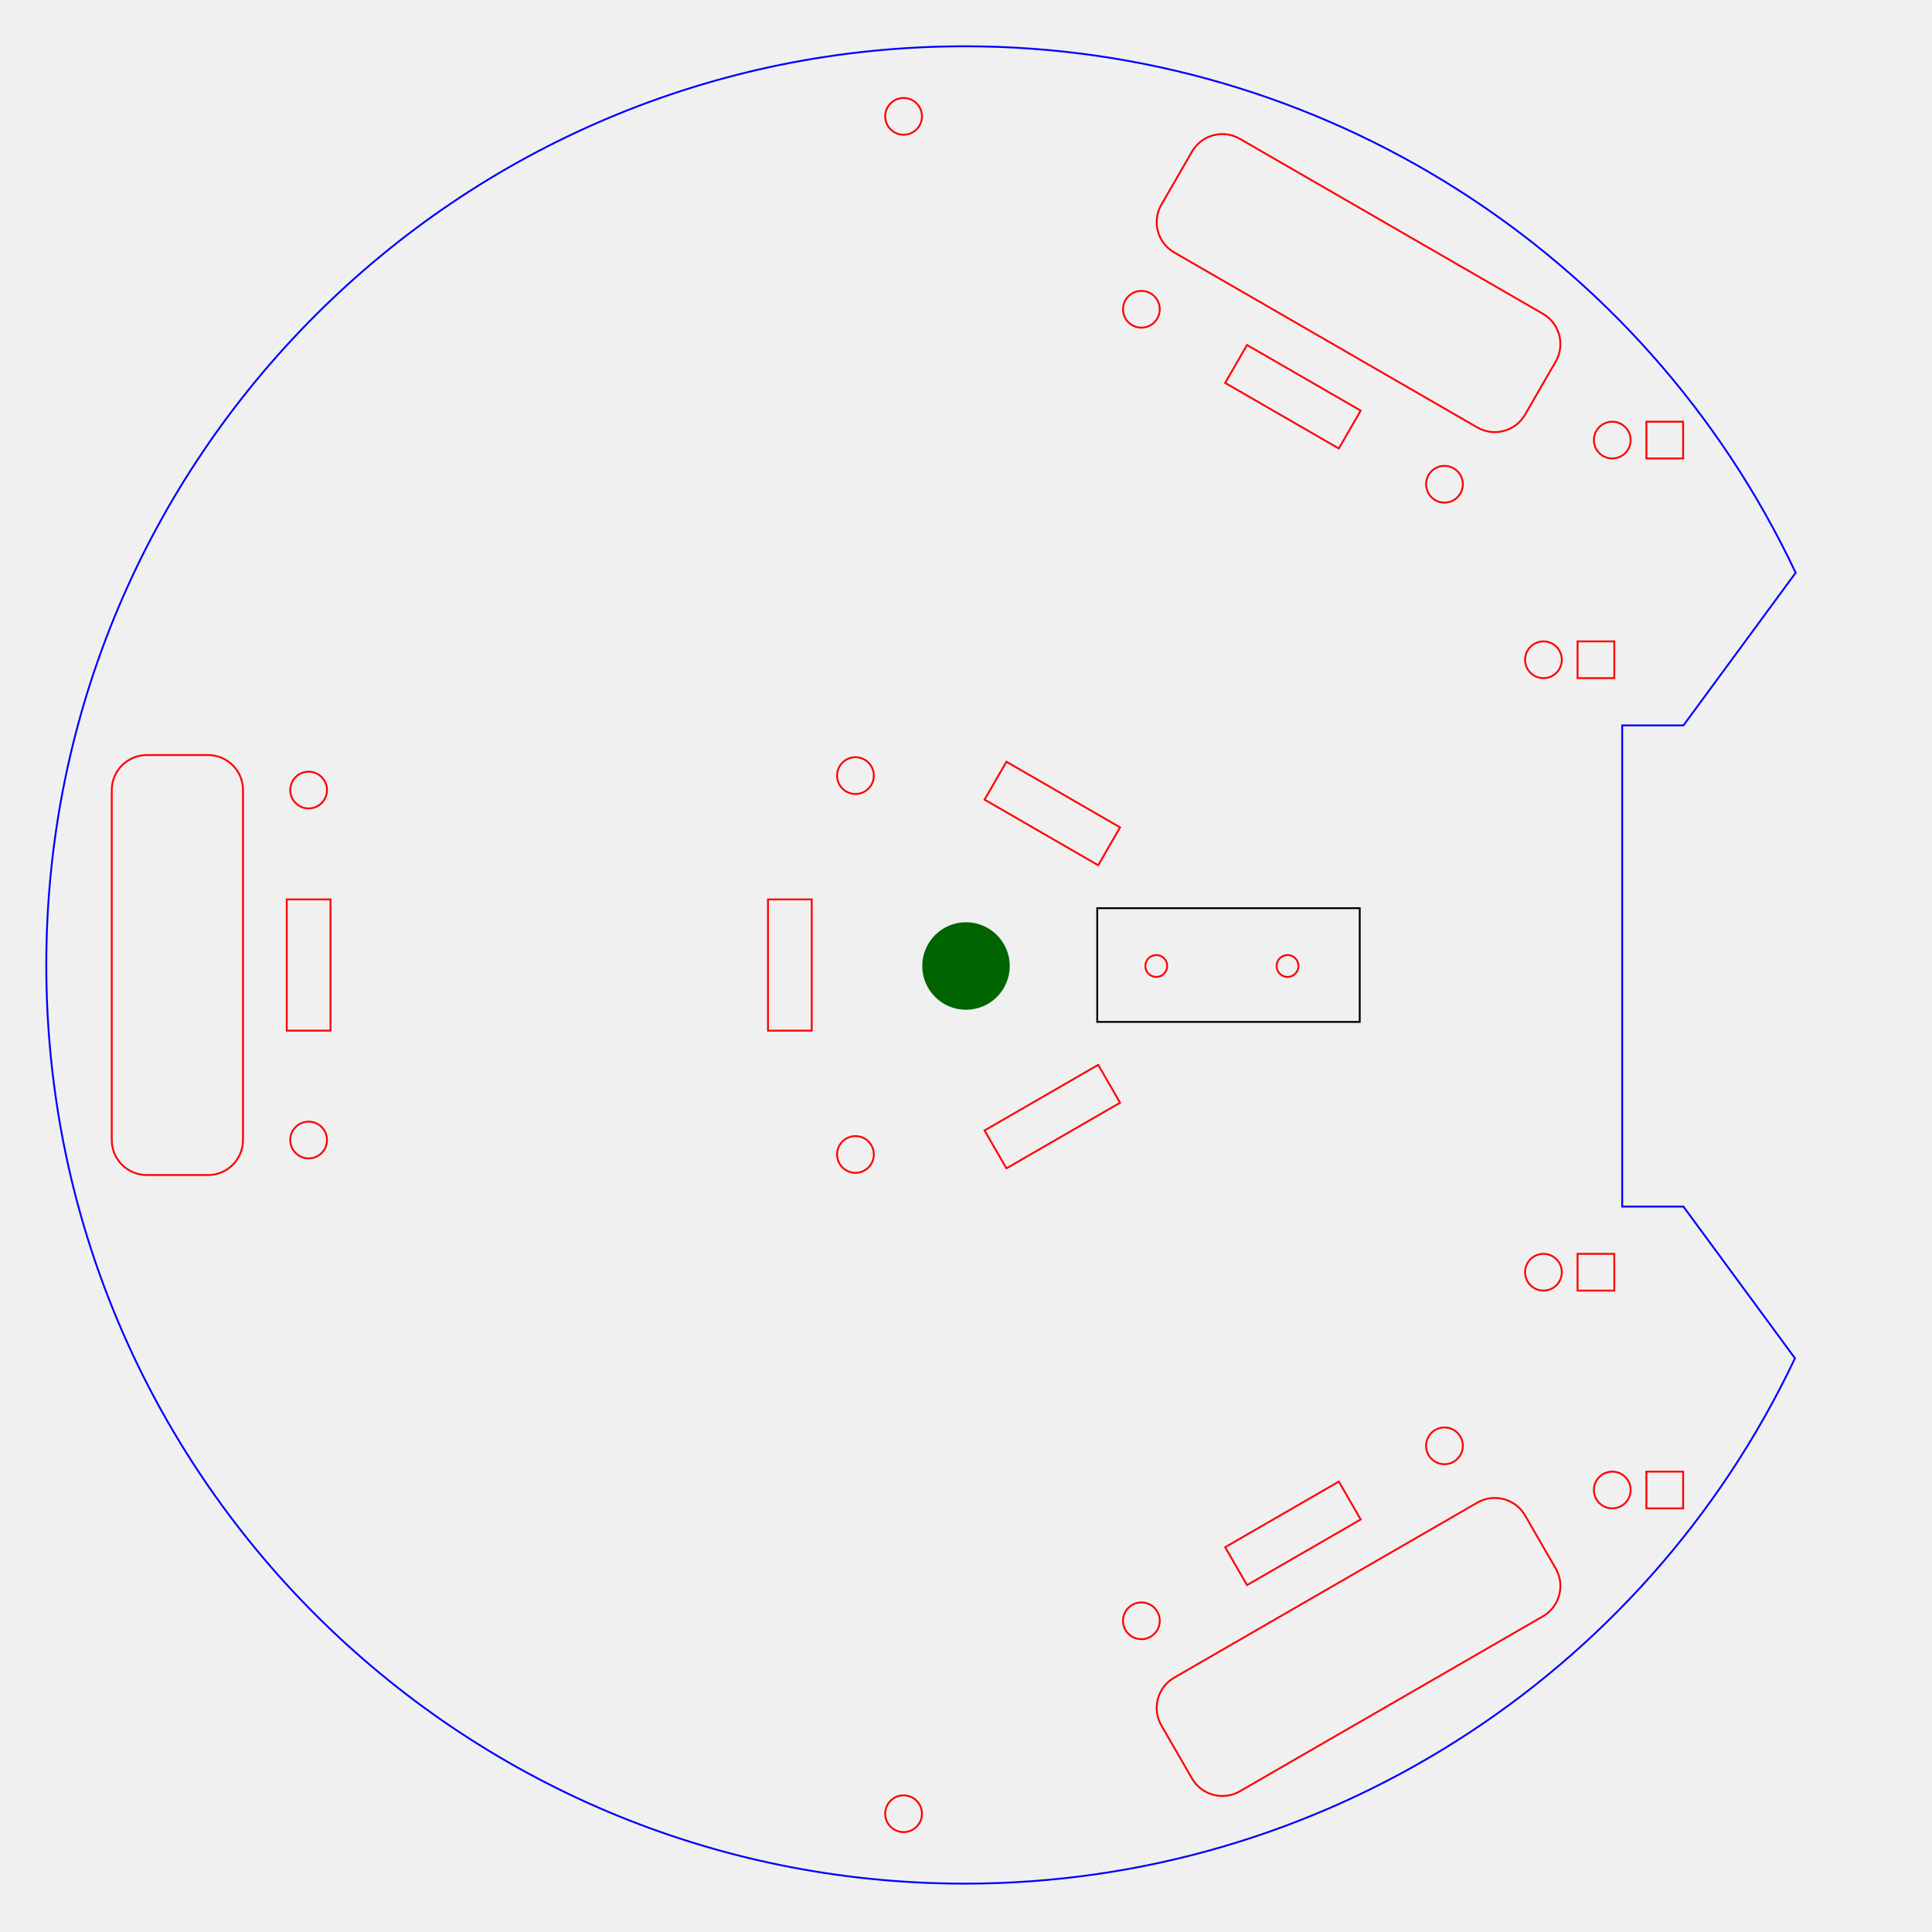
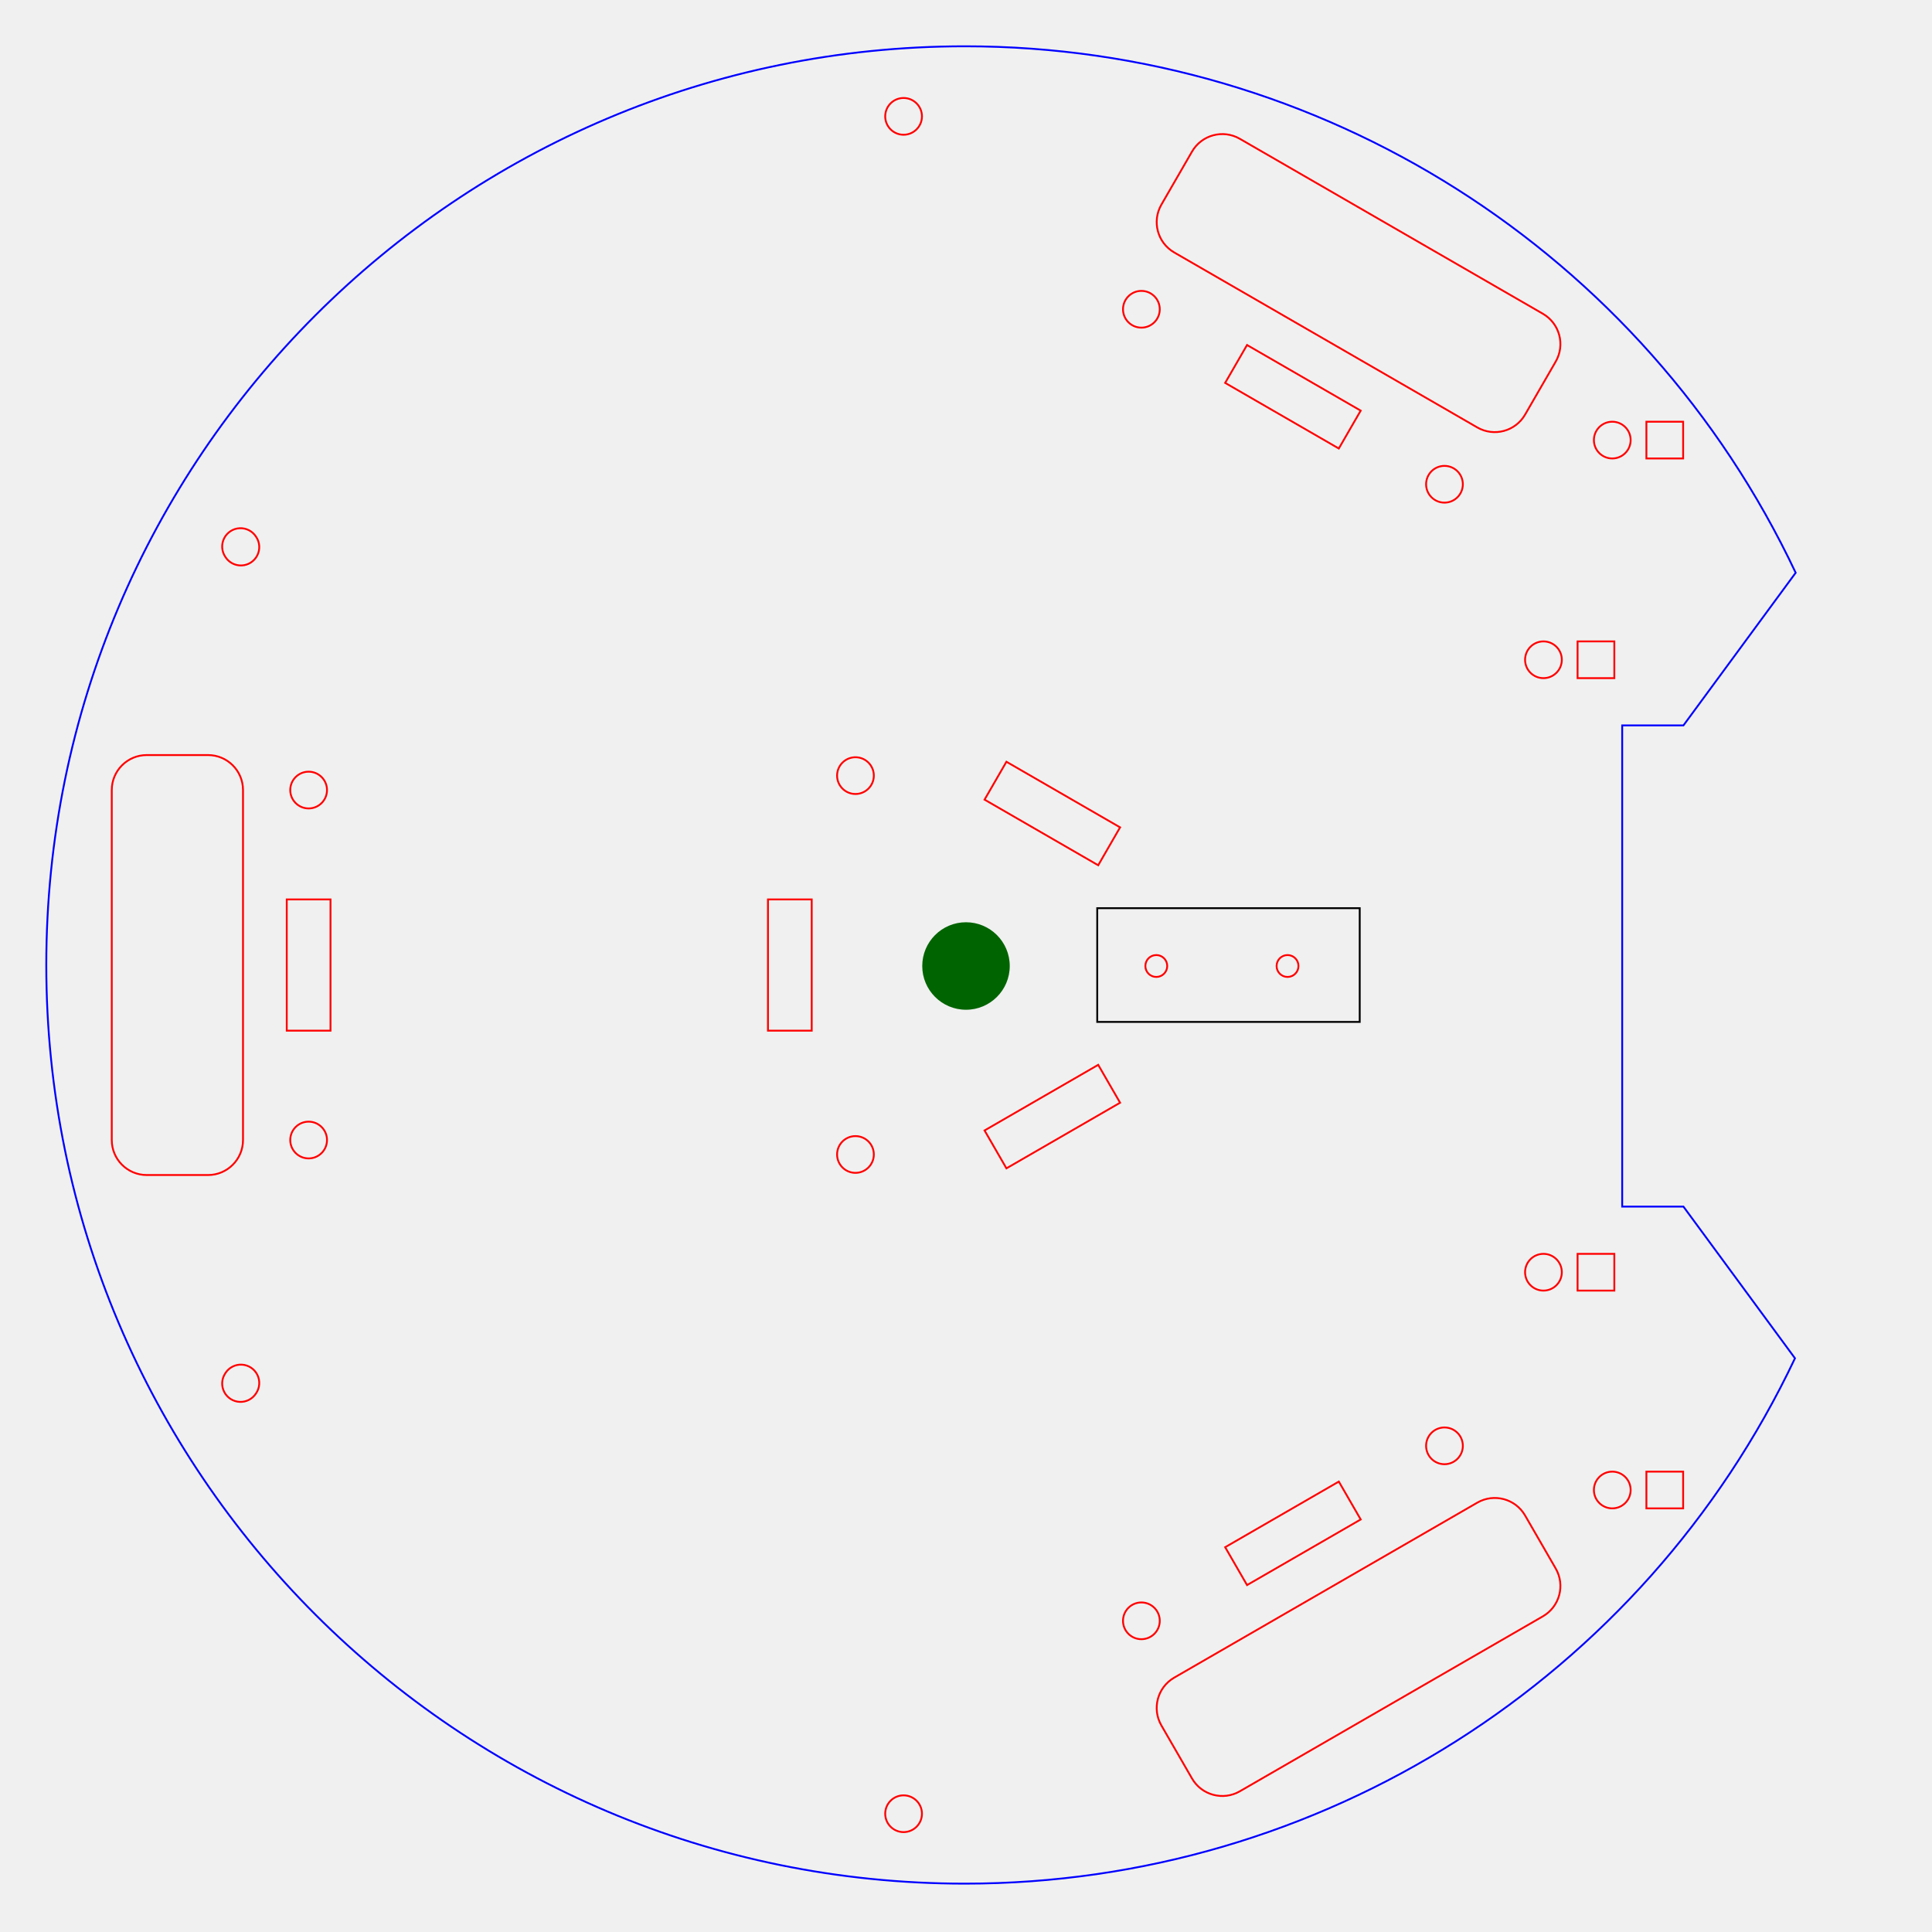
<svg xmlns="http://www.w3.org/2000/svg" xmlns:ns1="http://www.shapertools.com/namespaces/shaper" width="220.818mm" height="220.818mm" viewBox="0 0 220.818 220.818" version="1.1" id="svg8">
  <defs id="defs2" />
  <g id="layer1">
    <path d="m 33.175,90.3 a 2.1,2.1 0 1 0 4.2,0 2.1,2.1 0 1 0 -4.2,0 z" fill="#ffffff" ns1:cutDepth="0.003" ns1:pathType="interior" stroke="#000000" vector-effect="non-scaling-stroke" id="path1099" style="fill:none;stroke:#ff0000;stroke-width:0.8;stroke-miterlimit:4;stroke-dasharray:none;stroke-opacity:1" />
    <path d="m 33.175,130.3 a 2.1,2.1 0 1 0 4.2,0 2.1,2.1 0 1 0 -4.2,0 z" fill="#ffffff" ns1:cutDepth="0.003" ns1:pathType="interior" stroke="#000000" vector-effect="non-scaling-stroke" id="path1101" style="fill:none;stroke:#ff0000;stroke-width:0.8;stroke-miterlimit:4;stroke-dasharray:none;stroke-opacity:1" />
    <path d="m 162.996,55.348 a 2.1,2.1 0 1 0 4.2,0 2.1,2.1 0 1 0 -4.2,0 z" fill="#ffffff" ns1:cutDepth="0.003" ns1:pathType="interior" stroke="#000000" vector-effect="non-scaling-stroke" id="path1103" style="fill:none;stroke:#ff0000;stroke-width:0.8;stroke-miterlimit:4;stroke-dasharray:none;stroke-opacity:1" />
    <path d="m 128.355,35.348 a 2.1,2.1 0 1 0 4.2,0 2.1,2.1 0 1 0 -4.2,0 z" fill="#ffffff" ns1:cutDepth="0.003" ns1:pathType="interior" stroke="#000000" vector-effect="non-scaling-stroke" id="path1105" style="fill:none;stroke:#ff0000;stroke-width:0.8;stroke-miterlimit:4;stroke-dasharray:none;stroke-opacity:1" />
    <path d="m 162.996,165.252 a 2.1,2.1 0 1 0 4.2,0 2.1,2.1 0 1 0 -4.2,0 z" fill="#ffffff" ns1:cutDepth="0.003" ns1:pathType="interior" vector-effect="non-scaling-stroke" id="path1107" style="fill:none;stroke:#ff0000;stroke-width:0.8;stroke-dasharray:none;stroke-opacity:1" />
    <path d="m 128.355,185.252 a 2.1,2.1 0 1 0 4.2,0 2.1,2.1 0 1 0 -4.2,0 z" fill="#ffffff" ns1:cutDepth="0.003" ns1:pathType="interior" stroke="#000000" vector-effect="non-scaling-stroke" id="path1109" style="fill:none;stroke:#ff0000;stroke-width:0.8;stroke-miterlimit:4;stroke-dasharray:none;stroke-opacity:1" />
    <path d="m 95.675,131.951 a 2.1,2.1 0 1 0 4.2,0 2.1,2.1 0 1 0 -4.2,0 z" fill="#ffffff" ns1:cutDepth="0.003" ns1:pathType="interior" stroke="#000000" vector-effect="non-scaling-stroke" id="path1111" style="fill:none;stroke:#ff0000;stroke-width:0.8;stroke-miterlimit:4;stroke-dasharray:none;stroke-opacity:1" />
    <path d="m 95.675,88.649 a 2.1,2.1 0 1 0 4.2,0 2.1,2.1 0 1 0 -4.2,0 z" fill="#ffffff" ns1:cutDepth="0.003" ns1:pathType="interior" stroke="#000000" vector-effect="non-scaling-stroke" id="path1113" style="fill:none;stroke:#ff0000;stroke-width:0.8;stroke-miterlimit:4;stroke-dasharray:none;stroke-opacity:1" />
    <path d="m 134.205,191.747 a 4,4 0 0 0 -1.464,5.464 l 3.5,6.062 a 4,4 0 0 0 5.464,1.464 l 34.641,-20 a 4,4 0 0 0 1.464,-5.464 l -3.5,-6.062 a 4,4 0 0 0 -5.464,-1.464 z" fill="#ffffff" ns1:cutDepth="0.003" ns1:pathType="interior" stroke="#000000" vector-effect="non-scaling-stroke" id="path1117" style="fill:none;stroke:#ff0000;stroke-width:0.8;stroke-miterlimit:4;stroke-dasharray:none;stroke-opacity:1" />
    <path d="m 168.846,48.853 a 4,4 0 0 0 5.464,-1.464 l 3.5,-6.062 a 4,4 0 0 0 -1.464,-5.464 L 141.705,15.863 a 4,4 0 0 0 -5.464,1.464 l -3.5,6.062 a 4,4 0 0 0 1.464,5.464 z" fill="#ffffff" ns1:cutDepth="0.003" ns1:pathType="interior" stroke="#000000" vector-effect="non-scaling-stroke" id="path1119" style="fill:none;stroke:#ff0000;stroke-width:0.8;stroke-miterlimit:4;stroke-dasharray:none;stroke-opacity:1" />
    <path d="m 27.775,90.3 a 4,4 0 0 0 -4,-4 h -7 a 4,4 0 0 0 -4,4 v 40 a 4,4 0 0 0 4,4 h 7 a 4,4 0 0 0 4,-4 z" fill="#ffffff" ns1:cutDepth="0.003" ns1:pathType="interior" stroke="#000000" vector-effect="non-scaling-stroke" id="path1121" style="fill:none;stroke:#ff0000;stroke-width:0.8;stroke-miterlimit:4;stroke-dasharray:none;stroke-opacity:1" />
    <path d="m 182.175,170.3 a 2.1,2.1 0 1 0 4.2,0 2.1,2.1 0 1 0 -4.2,0 z" fill="#ffffff" ns1:cutDepth="0.003" ns1:pathType="interior" stroke="#000000" vector-effect="non-scaling-stroke" id="path1123" style="fill:none;stroke:#ff0000;stroke-width:0.8;stroke-miterlimit:4;stroke-dasharray:none;stroke-opacity:1" />
    <path d="m 182.175,50.3 a 2.1,2.1 0 1 0 4.2,0 2.1,2.1 0 1 0 -4.2,0 z" fill="#ffffff" ns1:cutDepth="0.003" ns1:pathType="interior" stroke="#000000" vector-effect="non-scaling-stroke" id="path1127" style="fill:none;stroke:#ff0000;stroke-width:0.8;stroke-miterlimit:4;stroke-dasharray:none;stroke-opacity:1" />
    <path d="m 188.175,168.2 v 4.2 h 4.2 v -4.2 z" fill="#ffffff" ns1:cutDepth="0.003" ns1:pathType="interior" stroke="#000000" vector-effect="non-scaling-stroke" id="path1129" style="fill:none;stroke:#ff0000;stroke-width:0.8;stroke-miterlimit:4;stroke-dasharray:none;stroke-opacity:1" />
    <path d="m 188.175,48.2 v 4.2 h 4.2 v -4.2 z" fill="#ffffff" ns1:cutDepth="0.003" ns1:pathType="interior" stroke="#000000" vector-effect="non-scaling-stroke" id="path1131" style="fill:none;stroke:#ff0000;stroke-width:0.8;stroke-miterlimit:4;stroke-dasharray:none;stroke-opacity:1" />
    <path d="m 174.309,145.409 a 2.1,2.1 0 1 0 4.2,0 2.1,2.1 0 1 0 -4.2,0 z" fill="#ffffff" ns1:cutDepth="0.003" ns1:pathType="interior" stroke="#000000" vector-effect="non-scaling-stroke" id="path1127-3" style="fill:none;stroke:#ff0000;stroke-width:0.8;stroke-miterlimit:4;stroke-dasharray:none;stroke-opacity:1" />
    <path d="m 180.309,143.309 v 4.2 h 4.2 v -4.2 z" fill="#ffffff" ns1:cutDepth="0.003" ns1:pathType="interior" stroke="#000000" vector-effect="non-scaling-stroke" id="path1131-6" style="fill:none;stroke:#ff0000;stroke-width:0.8;stroke-miterlimit:4;stroke-dasharray:none;stroke-opacity:1" />
    <path d="m 101.175,207.3 a 2.1,2.1 0 1 0 4.2,0 2.1,2.1 0 1 0 -4.2,0 z" fill="#ffffff" ns1:cutDepth="0.003" ns1:pathType="interior" stroke="#000000" vector-effect="non-scaling-stroke" id="path1133" style="fill:none;stroke:#ff0000;stroke-width:0.8;stroke-miterlimit:4;stroke-dasharray:none;stroke-opacity:1" />
    <path d="m 101.175,13.3 a 2.1,2.1 0 1 0 4.2,0 2.1,2.1 0 1 0 -4.2,0 z" fill="#ffffff" ns1:cutDepth="0.003" ns1:pathType="interior" stroke="#000000" vector-effect="non-scaling-stroke" id="path1135" style="fill:none;stroke:#ff0000;stroke-width:0.8;stroke-miterlimit:4;stroke-dasharray:none;stroke-opacity:1" />
    <path d="m 153.021,169.337 -12.99,7.5 2.5,4.33 12.99,-7.5 z" fill="#ffffff" ns1:cutDepth="0.003" ns1:pathType="interior" stroke="#000000" vector-effect="non-scaling-stroke" id="path1139" style="fill:none;stroke:#ff0000;stroke-width:0.8;stroke-miterlimit:4;stroke-dasharray:none;stroke-opacity:1" />
    <path d="m 140.03,43.763 12.99,7.5 2.5,-4.33 -12.99,-7.5 z" fill="#ffffff" ns1:cutDepth="0.003" ns1:pathType="interior" stroke="#000000" vector-effect="non-scaling-stroke" id="path1141" style="fill:none;stroke:#ff0000;stroke-width:0.8;stroke-miterlimit:4;stroke-dasharray:none;stroke-opacity:1" />
    <path d="m 32.775,102.8 v 15 h 5 v -15 z" fill="#ffffff" ns1:cutDepth="0.003" ns1:pathType="interior" stroke="#000000" vector-effect="non-scaling-stroke" id="path1143" style="fill:none;stroke:#ff0000;stroke-width:0.8;stroke-miterlimit:4;stroke-dasharray:none;stroke-opacity:1" />
    <circle style="fill:#006400;stroke-width:1.134;stroke-dasharray:none;fill-opacity:1" id="path4820" cx="110.409" cy="110.409" r="5" />
    <path d="m 92.775,102.8 h -5 v 15 h 5 z" fill="#ffffff" ns1:cutDepth="0.003" ns1:pathType="interior" stroke="#000000" vector-effect="non-scaling-stroke" id="path2218" style="fill:none;stroke:#ff0000;stroke-width:0.8;stroke-miterlimit:4;stroke-dasharray:none;stroke-opacity:1" />
    <path d="m 115.03,87.064 -2.5,4.33 12.99,7.5 2.5,-4.33 z" fill="#ffffff" ns1:cutDepth="0.003" ns1:pathType="interior" stroke="#000000" vector-effect="non-scaling-stroke" id="path2224" style="fill:none;stroke:#ff0000;stroke-width:0.8;stroke-miterlimit:4;stroke-dasharray:none;stroke-opacity:1" />
    <path d="m 128.02,126.036 -2.5,-4.33 -12.99,7.5 2.5,4.33 z" fill="#ffffff" ns1:cutDepth="0.003" ns1:pathType="interior" stroke="#000000" vector-effect="non-scaling-stroke" id="path2228" style="fill:none;stroke:#ff0000;stroke-width:0.8;stroke-miterlimit:4;stroke-dasharray:none;stroke-opacity:1" />
    <path d="m 174.309,75.409 a 2.1,2.1 0 1 0 4.2,0 2.1,2.1 0 1 0 -4.2,0 z" fill="#ffffff" ns1:cutDepth="0.003" ns1:pathType="interior" stroke="#000000" vector-effect="non-scaling-stroke" id="path352" style="fill:none;stroke:#ff0000;stroke-width:0.8;stroke-miterlimit:4;stroke-dasharray:none;stroke-opacity:1" />
    <path d="m 180.309,73.309 v 4.2 h 4.2 v -4.2 z" fill="#ffffff" ns1:cutDepth="0.003" ns1:pathType="interior" stroke="#000000" vector-effect="non-scaling-stroke" id="path354" style="fill:none;stroke:#ff0000;stroke-width:0.8;stroke-miterlimit:4;stroke-dasharray:none;stroke-opacity:1" />
    <g id="g1798" transform="translate(-0.766)">
      <g id="g1707" transform="translate(-1.5004)">
        <path d="m 133.175,110.409 a 1.25,1.25 0 1 0 2.5,0 1.25,1.25 0 1 0 -2.5,0 z" fill="#ffffff" ns1:cutDepth="0.003" ns1:pathType="interior" stroke="#000000" vector-effect="non-scaling-stroke" id="path1115" style="fill:none;stroke:#ff0000;stroke-width:0.8;stroke-miterlimit:4;stroke-dasharray:none;stroke-opacity:1" />
        <path d="m 148.175,110.409 a 1.25,1.25 0 1 0 2.5,0 1.25,1.25 0 1 0 -2.5,0 z" fill="#ffffff" ns1:cutDepth="0.003" ns1:pathType="interior" stroke="#000000" vector-effect="non-scaling-stroke" id="path977" style="fill:none;stroke:#ff0000;stroke-width:0.8;stroke-miterlimit:4;stroke-dasharray:none;stroke-opacity:1" />
      </g>
      <path d="m 126.175,116.8 h 30 v -13 h -30 z" fill="#ffffff" ns1:cutDepth="0.003" ns1:pathType="interior" stroke="#000000" vector-effect="non-scaling-stroke" id="path1709" style="fill:none;stroke:#000000;stroke-width:0.8;stroke-miterlimit:4;stroke-dasharray:none;stroke-opacity:1" />
    </g>
    <path id="path525" style="vector-effect:non-scaling-stroke;fill:none;stroke:#0000ff;stroke-width:0.8" d="M 110.291,5.291 C 52.301,5.291 5.291,52.301 5.291,110.291 5.291,168.281 52.301,215.291 110.291,215.291 c 40.566,-0.01 77.498,-23.386 94.866,-60.046 L 192.409,137.909 H 185.409 v -55 h 7 L 205.237,65.464 C 187.893,28.728 150.915,5.293 110.291,5.291 Z" />
+     <path d="m 25.752,156.956 a 2.1,2.1 0 1 0 3.522,2.287 2.1,2.1 0 1 0 -3.522,-2.287 z" fill="#ffffff" ns1:cutDepth="0.003" ns1:pathType="interior" stroke="#000000" vector-effect="non-scaling-stroke" id="path478" style="fill:none;stroke:#ff0000;stroke-width:0.8;stroke-miterlimit:4;stroke-dasharray:none;stroke-opacity:1" />
+     <path d="m 25.752,63.644 a 2.1,2.1 0 1 0 3.522,-2.287 2.1,2.1 0 1 0 -3.522,2.287 z" fill="#ffffff" ns1:cutDepth="0.003" ns1:pathType="interior" stroke="#000000" vector-effect="non-scaling-stroke" id="path520" style="fill:none;stroke:#ff0000;stroke-width:0.8;stroke-miterlimit:4;stroke-dasharray:none;stroke-opacity:1" />
  </g>
</svg>
